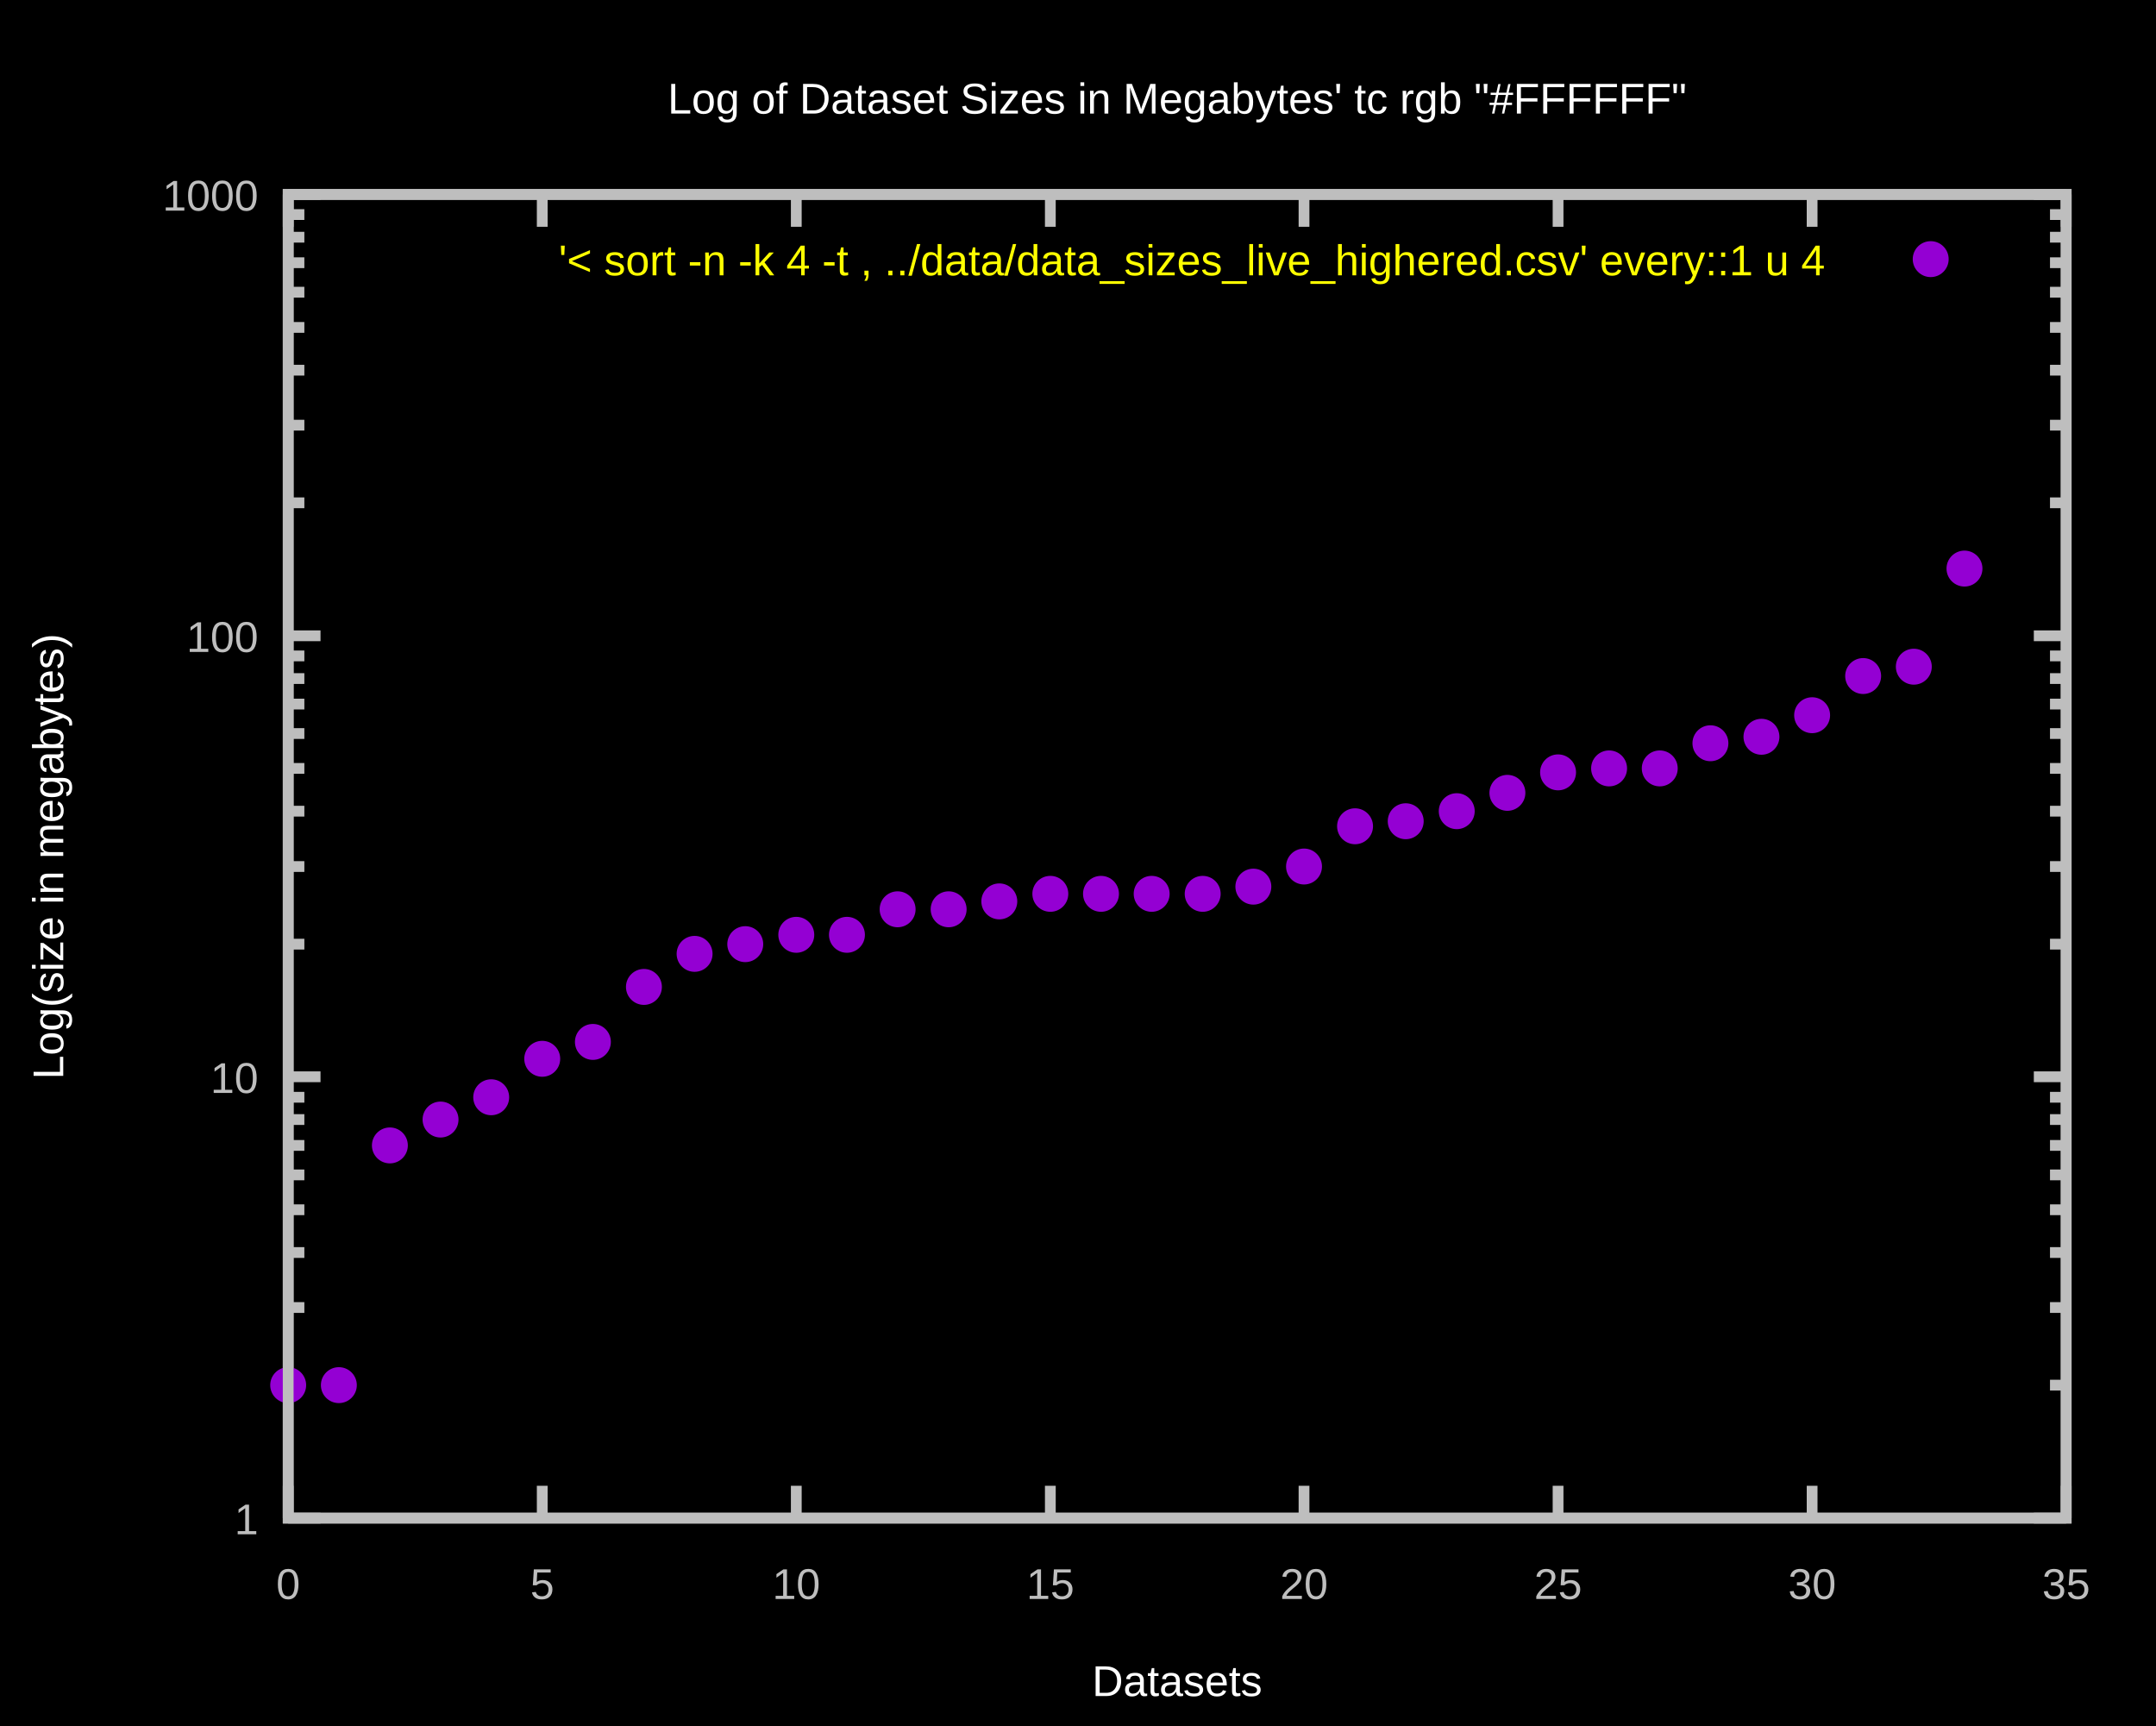
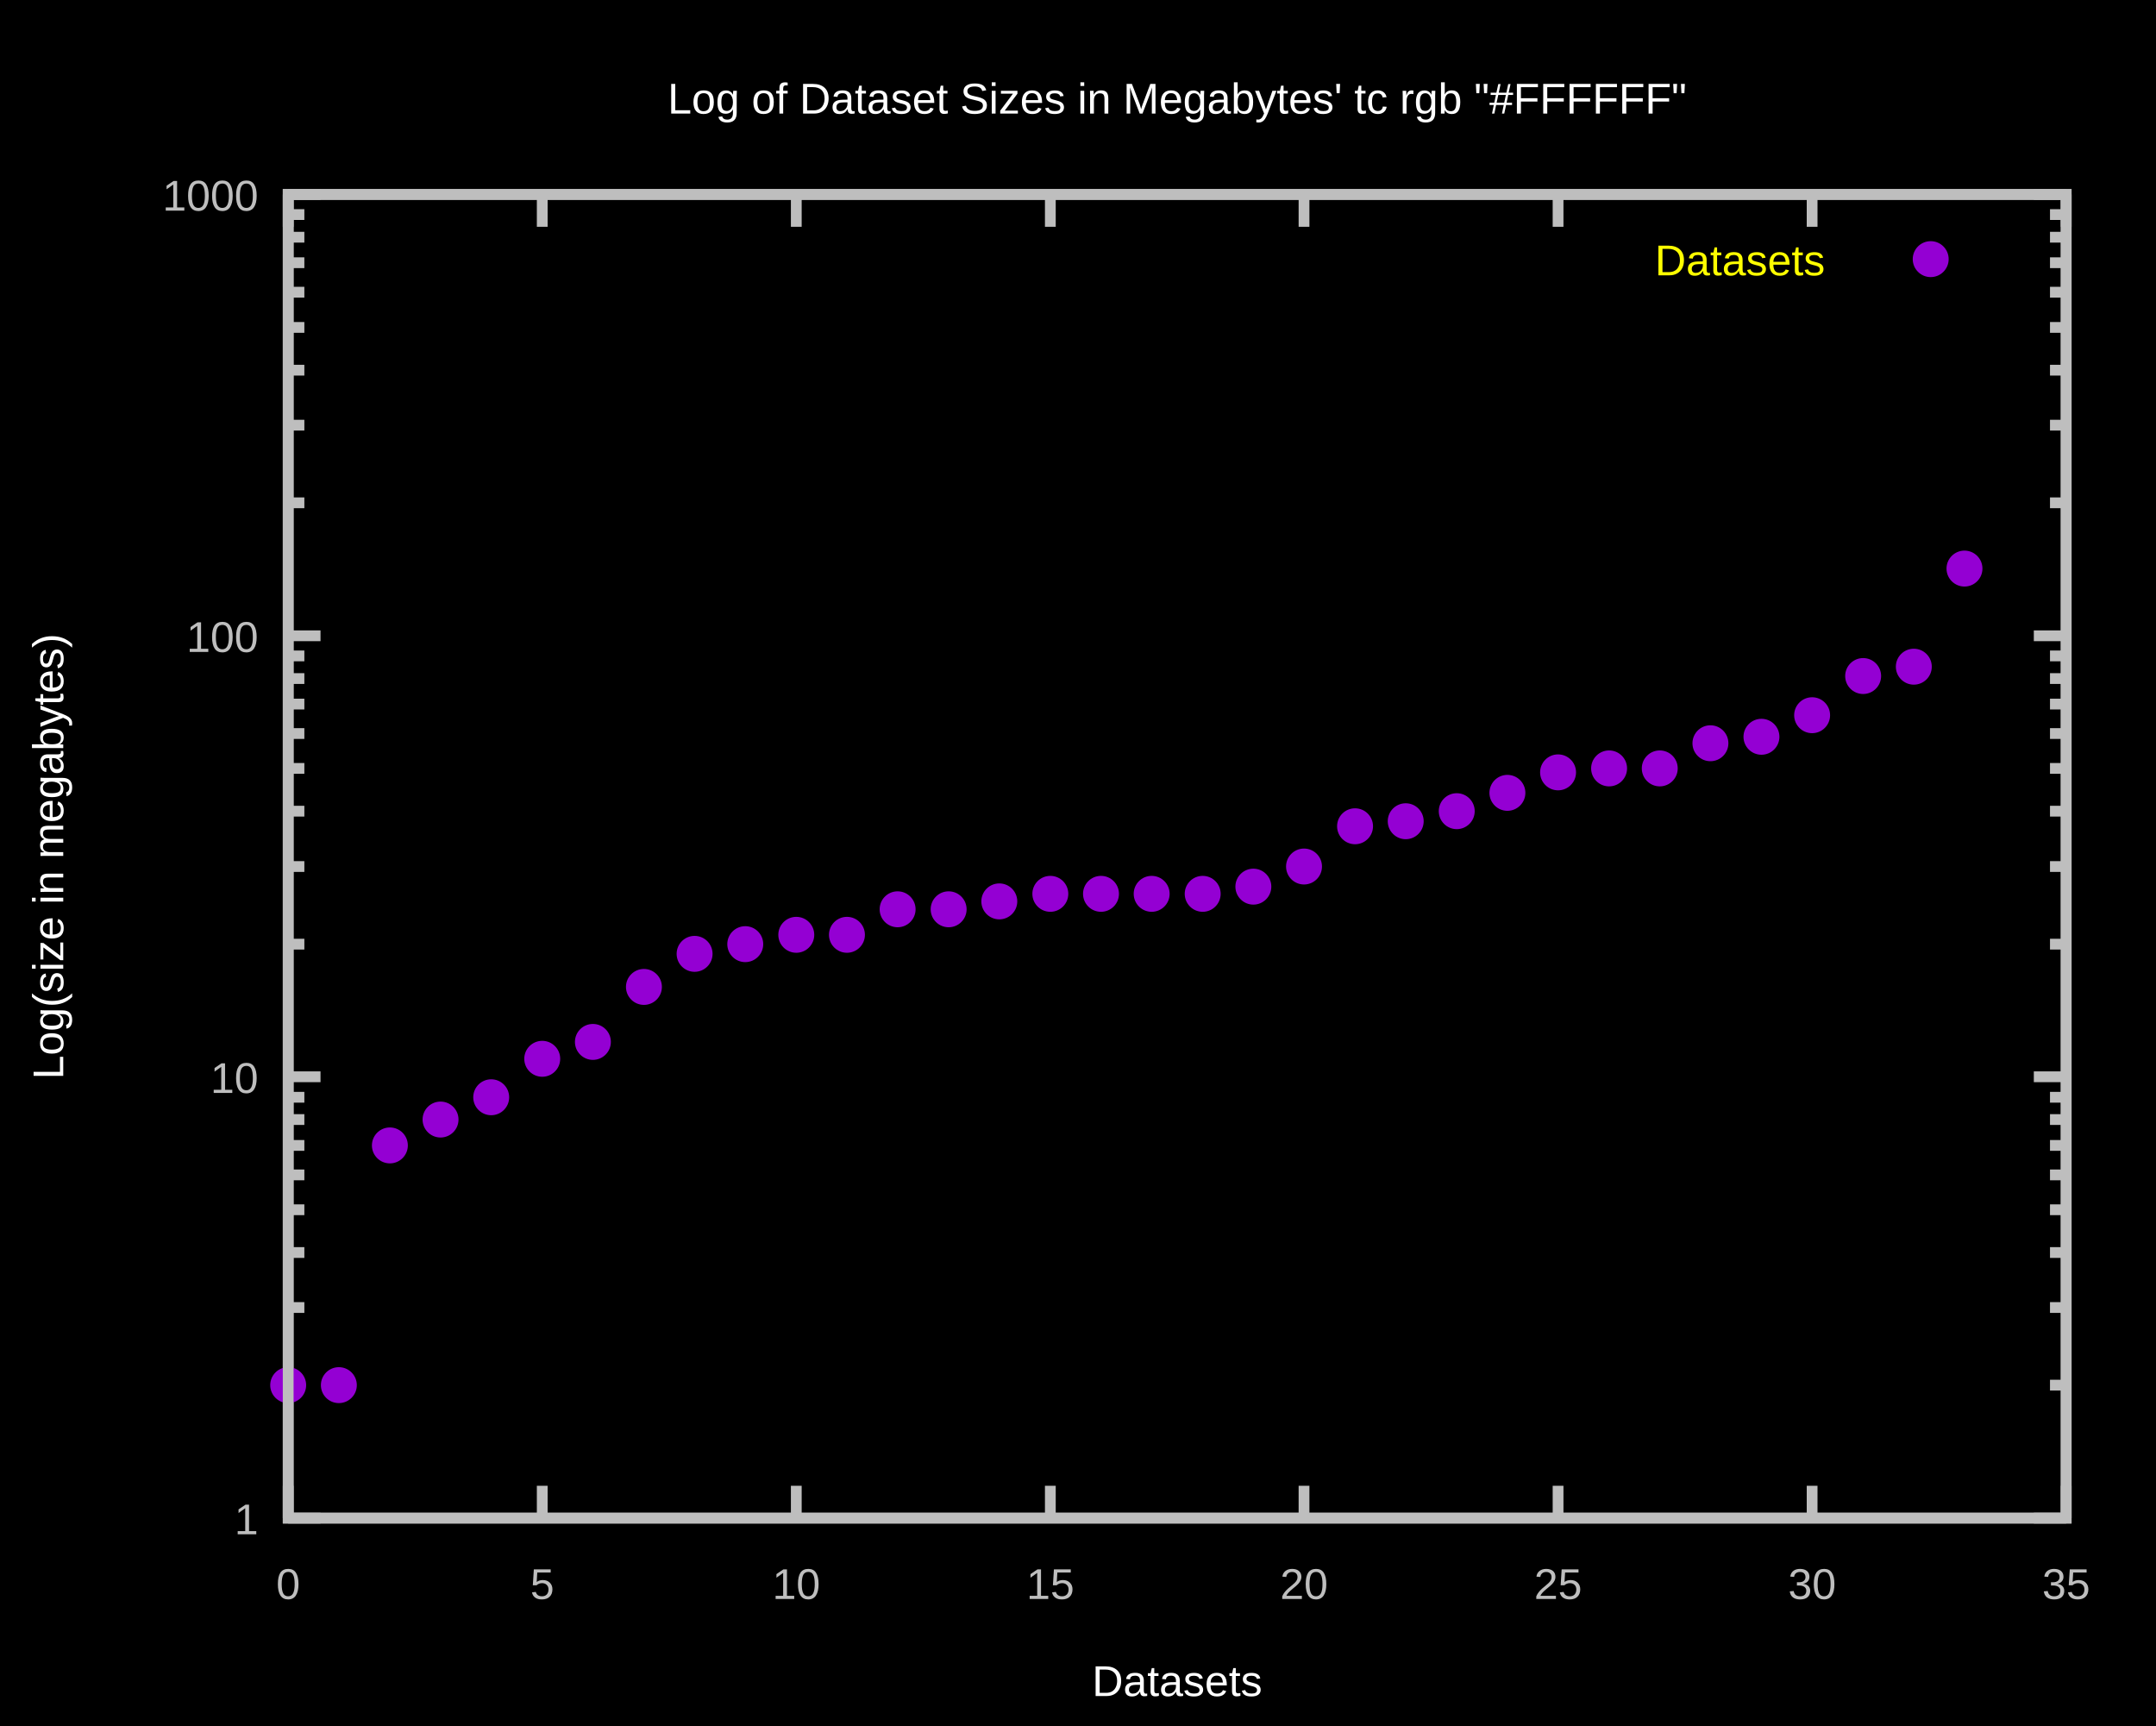
<svg xmlns="http://www.w3.org/2000/svg" xmlns:xlink="http://www.w3.org/1999/xlink" width="600" height="480" viewBox="0 0 600 480">
  <g id="gnuplot_canvas">
    <rect x="0" y="0" width="600" height="480" fill="none" />
    <defs>
      <circle id="gpDot" r="0.5" stroke-width="0.5" />
      <path id="gpPt0" stroke-width="0.222" stroke="currentColor" d="M-1,0 h2 M0,-1 v2" />
      <path id="gpPt1" stroke-width="0.222" stroke="currentColor" d="M-1,-1 L1,1 M1,-1 L-1,1" />
      <path id="gpPt2" stroke-width="0.222" stroke="currentColor" d="M-1,0 L1,0 M0,-1 L0,1 M-1,-1 L1,1 M-1,1 L1,-1" />
      <rect id="gpPt3" stroke-width="0.222" stroke="currentColor" x="-1" y="-1" width="2" height="2" />
      <rect id="gpPt4" stroke-width="0.222" stroke="currentColor" fill="currentColor" x="-1" y="-1" width="2" height="2" />
      <circle id="gpPt5" stroke-width="0.222" stroke="currentColor" cx="0" cy="0" r="1" />
      <use xlink:href="#gpPt5" id="gpPt6" fill="currentColor" stroke="none" />
      <path id="gpPt7" stroke-width="0.222" stroke="currentColor" d="M0,-1.33 L-1.33,0.67 L1.33,0.67 z" />
      <use xlink:href="#gpPt7" id="gpPt8" fill="currentColor" stroke="none" />
      <use xlink:href="#gpPt7" id="gpPt9" stroke="currentColor" transform="rotate(180)" />
      <use xlink:href="#gpPt9" id="gpPt10" fill="currentColor" stroke="none" />
      <use xlink:href="#gpPt3" id="gpPt11" stroke="currentColor" transform="rotate(45)" />
      <use xlink:href="#gpPt11" id="gpPt12" fill="currentColor" stroke="none" />
      <path id="gpPt13" stroke-width="0.222" stroke="currentColor" d="M0,1.330 L1.265,0.411 L0.782,-1.067 L-0.782,-1.076 L-1.265,0.411 z" />
      <use xlink:href="#gpPt13" id="gpPt14" fill="currentColor" stroke="none" />
      <filter id="textbox" filterUnits="objectBoundingBox" x="0" y="0" height="1" width="1">
        <feFlood flood-color="white" flood-opacity="1" result="bgnd" />
        <feComposite in="SourceGraphic" in2="bgnd" operator="atop" />
      </filter>
      <filter id="greybox" filterUnits="objectBoundingBox" x="0" y="0" height="1" width="1">
        <feFlood flood-color="lightgrey" flood-opacity="1" result="grey" />
        <feComposite in="SourceGraphic" in2="grey" operator="atop" />
      </filter>
    </defs>
    <g fill="none" color="white" stroke="rgb(190, 190, 190)" stroke-width="3.00" stroke-linecap="butt" stroke-linejoin="miter">
</g>
    <g fill="none" color="white" stroke="currentColor" stroke-width="1.00" stroke-linecap="butt" stroke-linejoin="miter">
</g>
    <g fill="none" color="black" stroke="currentColor" stroke-width="1.00" stroke-linecap="butt" stroke-linejoin="miter">
      <g stroke="none" shape-rendering="crispEdges">
        <polygon fill="rgb(  0,   0,   0)" points="0.0,480.0 599.9,480.0 599.9,0.1 0.0,0.1 " />
      </g>
      <path stroke="black" d="M0.0,480.0 L0.0,0.1 L599.9,0.1 L599.9,480.0 L0.0,480.0 Z  " />
    </g>
    <g fill="none" color="black" stroke="black" stroke-width="3.00" stroke-linecap="butt" stroke-linejoin="miter">
</g>
    <g fill="none" color="black" stroke="currentColor" stroke-width="3.00" stroke-linecap="butt" stroke-linejoin="miter">
      <path stroke="rgb(190, 190, 190)" d="M80.2,422.4 L89.2,422.4 M575.0,422.4 L566.0,422.4  " />
      <g transform="translate(71.9,426.9)" stroke="none" fill="rgb(190,190,190)" font-family="Arial" font-size="12.00" text-anchor="end">
        <text>
          <tspan font-family="Arial"> 1</tspan>
        </text>
      </g>
    </g>
    <g fill="none" color="black" stroke="currentColor" stroke-width="3.00" stroke-linecap="butt" stroke-linejoin="miter">
      <path stroke="rgb(190, 190, 190)" d="M80.2,385.4 L84.7,385.4 M575.0,385.4 L570.5,385.4 M80.2,363.8 L84.7,363.8 M575.0,363.8 L570.5,363.8   M80.2,348.5 L84.7,348.5 M575.0,348.5 L570.5,348.5 M80.2,336.6 L84.7,336.6 M575.0,336.6 L570.5,336.6   M80.2,326.9 L84.7,326.9 M575.0,326.9 L570.5,326.9 M80.2,318.7 L84.7,318.7 M575.0,318.7 L570.5,318.7   M80.2,311.5 L84.7,311.5 M575.0,311.5 L570.5,311.5 M80.2,305.3 L84.7,305.3 M575.0,305.3 L570.5,305.3   M80.2,299.6 L89.2,299.6 M575.0,299.6 L566.0,299.6  " />
      <g transform="translate(71.9,304.1)" stroke="none" fill="rgb(190,190,190)" font-family="Arial" font-size="12.00" text-anchor="end">
        <text>
          <tspan font-family="Arial"> 10</tspan>
        </text>
      </g>
    </g>
    <g fill="none" color="black" stroke="currentColor" stroke-width="3.00" stroke-linecap="butt" stroke-linejoin="miter">
      <path stroke="rgb(190, 190, 190)" d="M80.2,262.7 L84.7,262.7 M575.0,262.7 L570.5,262.7 M80.2,241.1 L84.7,241.1 M575.0,241.1 L570.5,241.1   M80.2,225.7 L84.7,225.7 M575.0,225.7 L570.5,225.7 M80.2,213.8 L84.7,213.8 M575.0,213.8 L570.5,213.8   M80.2,204.1 L84.7,204.1 M575.0,204.1 L570.5,204.1 M80.2,195.9 L84.7,195.9 M575.0,195.9 L570.5,195.9   M80.2,188.8 L84.7,188.8 M575.0,188.8 L570.5,188.8 M80.2,182.5 L84.7,182.5 M575.0,182.5 L570.5,182.5   M80.2,176.9 L89.2,176.9 M575.0,176.9 L566.0,176.9  " />
      <g transform="translate(71.9,181.4)" stroke="none" fill="rgb(190,190,190)" font-family="Arial" font-size="12.00" text-anchor="end">
        <text>
          <tspan font-family="Arial"> 100</tspan>
        </text>
      </g>
    </g>
    <g fill="none" color="black" stroke="currentColor" stroke-width="3.00" stroke-linecap="butt" stroke-linejoin="miter">
      <path stroke="rgb(190, 190, 190)" d="M80.2,139.9 L84.7,139.9 M575.0,139.9 L570.5,139.9 M80.2,118.3 L84.7,118.3 M575.0,118.3 L570.5,118.3   M80.2,103.0 L84.7,103.0 M575.0,103.0 L570.5,103.0 M80.2,91.1 L84.7,91.1 M575.0,91.1 L570.5,91.1   M80.2,81.3 L84.7,81.3 M575.0,81.3 L570.5,81.3 M80.2,73.1 L84.7,73.1 M575.0,73.1 L570.5,73.1   M80.2,66.0 L84.7,66.0 M575.0,66.0 L570.5,66.0 M80.2,59.7 L84.7,59.7 M575.0,59.7 L570.5,59.7   M80.2,54.1 L89.2,54.1 M575.0,54.1 L566.0,54.1  " />
      <g transform="translate(71.9,58.6)" stroke="none" fill="rgb(190,190,190)" font-family="Arial" font-size="12.00" text-anchor="end">
        <text>
          <tspan font-family="Arial"> 1000</tspan>
        </text>
      </g>
    </g>
    <g fill="none" color="black" stroke="currentColor" stroke-width="3.00" stroke-linecap="butt" stroke-linejoin="miter">
      <path stroke="rgb(190, 190, 190)" d="M80.2,422.4 L80.2,413.4 M80.2,54.1 L80.2,63.1  " />
      <g transform="translate(80.2,444.9)" stroke="none" fill="rgb(190,190,190)" font-family="Arial" font-size="12.00" text-anchor="middle">
        <text>
          <tspan font-family="Arial"> 0</tspan>
        </text>
      </g>
    </g>
    <g fill="none" color="black" stroke="currentColor" stroke-width="3.00" stroke-linecap="butt" stroke-linejoin="miter">
      <path stroke="rgb(190, 190, 190)" d="M150.9,422.4 L150.9,413.4 M150.9,54.1 L150.9,63.1  " />
      <g transform="translate(150.9,444.9)" stroke="none" fill="rgb(190,190,190)" font-family="Arial" font-size="12.00" text-anchor="middle">
        <text>
          <tspan font-family="Arial"> 5</tspan>
        </text>
      </g>
    </g>
    <g fill="none" color="black" stroke="currentColor" stroke-width="3.00" stroke-linecap="butt" stroke-linejoin="miter">
      <path stroke="rgb(190, 190, 190)" d="M221.6,422.4 L221.6,413.4 M221.6,54.1 L221.6,63.1  " />
      <g transform="translate(221.6,444.9)" stroke="none" fill="rgb(190,190,190)" font-family="Arial" font-size="12.00" text-anchor="middle">
        <text>
          <tspan font-family="Arial"> 10</tspan>
        </text>
      </g>
    </g>
    <g fill="none" color="black" stroke="currentColor" stroke-width="3.00" stroke-linecap="butt" stroke-linejoin="miter">
      <path stroke="rgb(190, 190, 190)" d="M292.3,422.4 L292.3,413.4 M292.3,54.1 L292.3,63.1  " />
      <g transform="translate(292.3,444.9)" stroke="none" fill="rgb(190,190,190)" font-family="Arial" font-size="12.00" text-anchor="middle">
        <text>
          <tspan font-family="Arial"> 15</tspan>
        </text>
      </g>
    </g>
    <g fill="none" color="black" stroke="currentColor" stroke-width="3.00" stroke-linecap="butt" stroke-linejoin="miter">
      <path stroke="rgb(190, 190, 190)" d="M362.9,422.4 L362.9,413.4 M362.9,54.1 L362.9,63.1  " />
      <g transform="translate(362.9,444.9)" stroke="none" fill="rgb(190,190,190)" font-family="Arial" font-size="12.00" text-anchor="middle">
        <text>
          <tspan font-family="Arial"> 20</tspan>
        </text>
      </g>
    </g>
    <g fill="none" color="black" stroke="currentColor" stroke-width="3.00" stroke-linecap="butt" stroke-linejoin="miter">
      <path stroke="rgb(190, 190, 190)" d="M433.6,422.4 L433.6,413.4 M433.6,54.1 L433.6,63.1  " />
      <g transform="translate(433.6,444.9)" stroke="none" fill="rgb(190,190,190)" font-family="Arial" font-size="12.00" text-anchor="middle">
        <text>
          <tspan font-family="Arial"> 25</tspan>
        </text>
      </g>
    </g>
    <g fill="none" color="black" stroke="currentColor" stroke-width="3.00" stroke-linecap="butt" stroke-linejoin="miter">
      <path stroke="rgb(190, 190, 190)" d="M504.3,422.4 L504.3,413.4 M504.3,54.1 L504.3,63.1  " />
      <g transform="translate(504.3,444.9)" stroke="none" fill="rgb(190,190,190)" font-family="Arial" font-size="12.00" text-anchor="middle">
        <text>
          <tspan font-family="Arial"> 30</tspan>
        </text>
      </g>
    </g>
    <g fill="none" color="black" stroke="currentColor" stroke-width="3.00" stroke-linecap="butt" stroke-linejoin="miter">
      <path stroke="rgb(190, 190, 190)" d="M575.0,422.4 L575.0,413.4 M575.0,54.1 L575.0,63.1  " />
      <g transform="translate(575.0,444.9)" stroke="none" fill="rgb(190,190,190)" font-family="Arial" font-size="12.00" text-anchor="middle">
        <text>
          <tspan font-family="Arial"> 35</tspan>
        </text>
      </g>
    </g>
    <g fill="none" color="black" stroke="currentColor" stroke-width="3.00" stroke-linecap="butt" stroke-linejoin="miter">
</g>
    <g fill="none" color="black" stroke="currentColor" stroke-width="3.00" stroke-linecap="butt" stroke-linejoin="miter">
      <path stroke="rgb(190, 190, 190)" d="M80.2,54.1 L80.2,422.4 L575.0,422.4 L575.0,54.1 L80.2,54.1 Z  " />
    </g>
    <g fill="none" color="black" stroke="currentColor" stroke-width="3.00" stroke-linecap="butt" stroke-linejoin="miter">
      <g transform="translate(17.6,238.3) rotate(270)" stroke="none" fill="rgb(255,255,255)" font-family="Arial" font-size="12.00" text-anchor="middle">
        <text>
          <tspan font-family="Arial">Log(size in megabytes)</tspan>
        </text>
      </g>
    </g>
    <g fill="none" color="black" stroke="currentColor" stroke-width="3.00" stroke-linecap="butt" stroke-linejoin="miter">
      <g transform="translate(327.6,471.9)" stroke="none" fill="rgb(255,255,255)" font-family="Arial" font-size="12.00" text-anchor="middle">
        <text>
          <tspan font-family="Arial">Datasets</tspan>
        </text>
      </g>
    </g>
    <g fill="none" color="black" stroke="currentColor" stroke-width="3.00" stroke-linecap="butt" stroke-linejoin="miter">
      <g transform="translate(327.6,31.6)" stroke="none" fill="rgb(255,255,255)" font-family="Arial" font-size="12.00" text-anchor="middle">
        <text>
          <tspan font-family="Arial">Log of Dataset Sizes in Megabytes' tc rgb "#FFFFFF"</tspan>
        </text>
      </g>
    </g>
    <g fill="none" color="black" stroke="currentColor" stroke-width="3.00" stroke-linecap="butt" stroke-linejoin="miter">
</g>
    <g id="gnuplot_plot_1">
      <g fill="none" color="white" stroke="currentColor" stroke-width="1.00" stroke-linecap="butt" stroke-linejoin="miter">
</g>
      <g fill="none" color="black" stroke="currentColor" stroke-width="1.00" stroke-linecap="butt" stroke-linejoin="miter">
        <g transform="translate(507.9,76.6)" stroke="none" fill="rgb(255,255,0)" font-family="Arial" font-size="12.00" text-anchor="end">
-           <text>'&lt; sort -n -k 4 -t , ../data/data_sizes_live_highered.csv' every::1 u 4</text>
+           <text>
+             <tspan font-family="Arial">Datasets</tspan>
+           </text>
        </g>
      </g>
      <g fill="none" color="black" stroke="currentColor" stroke-width="1.00" stroke-linecap="butt" stroke-linejoin="miter">
        <use xlink:href="#gpPt6" transform="translate(80.2,385.4) scale(4.50)" color="rgb(148,   0, 211)" />
        <use xlink:href="#gpPt6" transform="translate(94.3,385.4) scale(4.50)" color="rgb(148,   0, 211)" />
        <use xlink:href="#gpPt6" transform="translate(108.5,318.7) scale(4.50)" color="rgb(148,   0, 211)" />
        <use xlink:href="#gpPt6" transform="translate(122.6,311.5) scale(4.50)" color="rgb(148,   0, 211)" />
        <use xlink:href="#gpPt6" transform="translate(136.7,305.3) scale(4.50)" color="rgb(148,   0, 211)" />
        <use xlink:href="#gpPt6" transform="translate(150.9,294.6) scale(4.50)" color="rgb(148,   0, 211)" />
        <use xlink:href="#gpPt6" transform="translate(165.0,289.9) scale(4.50)" color="rgb(148,   0, 211)" />
        <use xlink:href="#gpPt6" transform="translate(179.2,274.6) scale(4.50)" color="rgb(148,   0, 211)" />
        <use xlink:href="#gpPt6" transform="translate(193.3,265.4) scale(4.50)" color="rgb(148,   0, 211)" />
        <use xlink:href="#gpPt6" transform="translate(207.4,262.7) scale(4.50)" color="rgb(148,   0, 211)" />
        <use xlink:href="#gpPt6" transform="translate(221.6,260.1) scale(4.50)" color="rgb(148,   0, 211)" />
        <use xlink:href="#gpPt6" transform="translate(235.7,260.1) scale(4.50)" color="rgb(148,   0, 211)" />
        <use xlink:href="#gpPt6" transform="translate(249.8,253.0) scale(4.50)" color="rgb(148,   0, 211)" />
        <use xlink:href="#gpPt6" transform="translate(264.0,253.0) scale(4.50)" color="rgb(148,   0, 211)" />
        <use xlink:href="#gpPt6" transform="translate(278.1,250.8) scale(4.50)" color="rgb(148,   0, 211)" />
        <use xlink:href="#gpPt6" transform="translate(292.3,248.7) scale(4.50)" color="rgb(148,   0, 211)" />
        <use xlink:href="#gpPt6" transform="translate(306.4,248.7) scale(4.50)" color="rgb(148,   0, 211)" />
        <use xlink:href="#gpPt6" transform="translate(320.5,248.7) scale(4.50)" color="rgb(148,   0, 211)" />
        <use xlink:href="#gpPt6" transform="translate(334.7,248.7) scale(4.50)" color="rgb(148,   0, 211)" />
        <use xlink:href="#gpPt6" transform="translate(348.8,246.7) scale(4.50)" color="rgb(148,   0, 211)" />
        <use xlink:href="#gpPt6" transform="translate(362.9,241.1) scale(4.50)" color="rgb(148,   0, 211)" />
        <use xlink:href="#gpPt6" transform="translate(377.1,229.9) scale(4.50)" color="rgb(148,   0, 211)" />
        <use xlink:href="#gpPt6" transform="translate(391.2,228.5) scale(4.50)" color="rgb(148,   0, 211)" />
        <use xlink:href="#gpPt6" transform="translate(405.4,225.7) scale(4.50)" color="rgb(148,   0, 211)" />
        <use xlink:href="#gpPt6" transform="translate(419.5,220.6) scale(4.50)" color="rgb(148,   0, 211)" />
        <use xlink:href="#gpPt6" transform="translate(433.6,214.9) scale(4.50)" color="rgb(148,   0, 211)" />
        <use xlink:href="#gpPt6" transform="translate(447.8,213.8) scale(4.50)" color="rgb(148,   0, 211)" />
        <use xlink:href="#gpPt6" transform="translate(461.9,213.8) scale(4.50)" color="rgb(148,   0, 211)" />
        <use xlink:href="#gpPt6" transform="translate(476.0,206.8) scale(4.50)" color="rgb(148,   0, 211)" />
        <use xlink:href="#gpPt6" transform="translate(490.2,205.0) scale(4.50)" color="rgb(148,   0, 211)" />
        <use xlink:href="#gpPt6" transform="translate(504.3,199.0) scale(4.50)" color="rgb(148,   0, 211)" />
        <use xlink:href="#gpPt6" transform="translate(518.5,188.1) scale(4.50)" color="rgb(148,   0, 211)" />
        <use xlink:href="#gpPt6" transform="translate(532.6,185.5) scale(4.50)" color="rgb(148,   0, 211)" />
        <use xlink:href="#gpPt6" transform="translate(546.7,158.2) scale(4.50)" color="rgb(148,   0, 211)" />
        <use xlink:href="#gpPt6" transform="translate(537.3,72.1) scale(4.50)" color="rgb(148,   0, 211)" />
      </g>
    </g>
    <g fill="none" color="white" stroke="rgb(148,   0, 211)" stroke-width="2.00" stroke-linecap="butt" stroke-linejoin="miter">
</g>
    <g fill="none" color="black" stroke="currentColor" stroke-width="2.00" stroke-linecap="butt" stroke-linejoin="miter">
</g>
    <g fill="none" color="black" stroke="black" stroke-width="3.00" stroke-linecap="butt" stroke-linejoin="miter">
</g>
    <g fill="none" color="black" stroke="currentColor" stroke-width="3.00" stroke-linecap="butt" stroke-linejoin="miter">
      <path stroke="rgb(190, 190, 190)" d="M80.2,54.1 L80.2,422.4 L575.0,422.4 L575.0,54.1 L80.2,54.1 Z  " />
    </g>
    <g fill="none" color="black" stroke="currentColor" stroke-width="3.00" stroke-linecap="butt" stroke-linejoin="miter">
</g>
  </g>
</svg>
